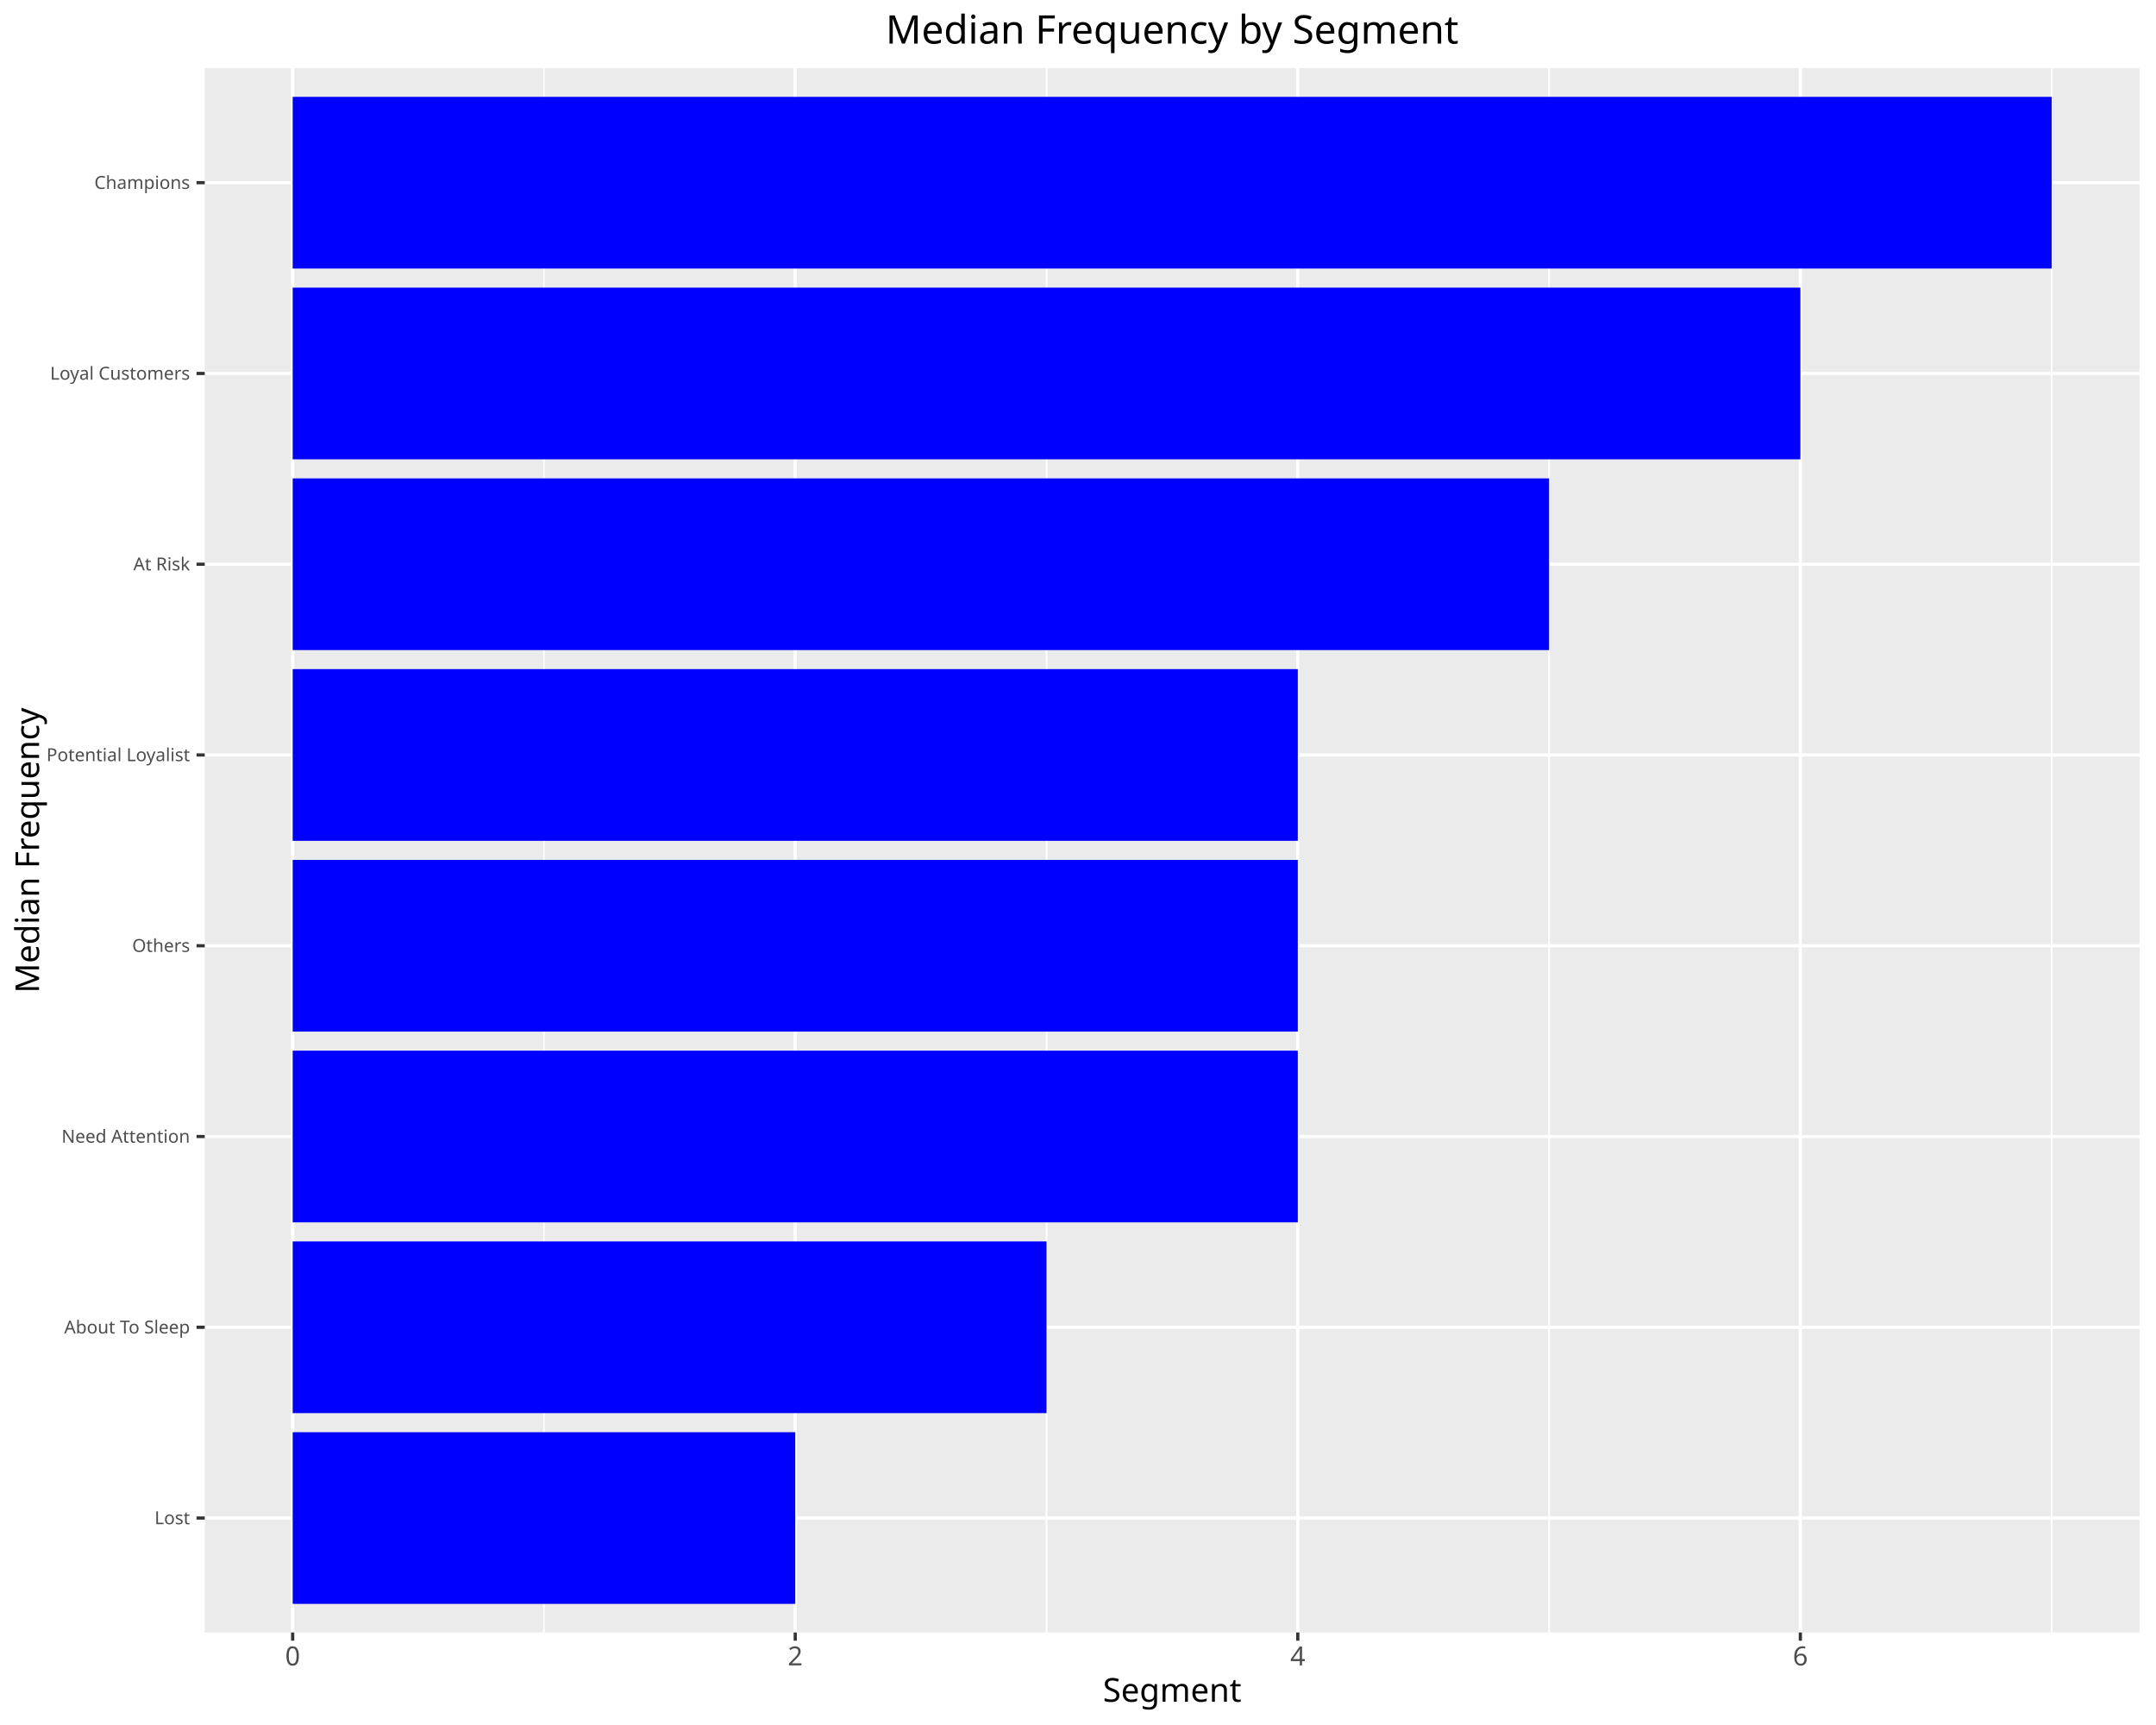
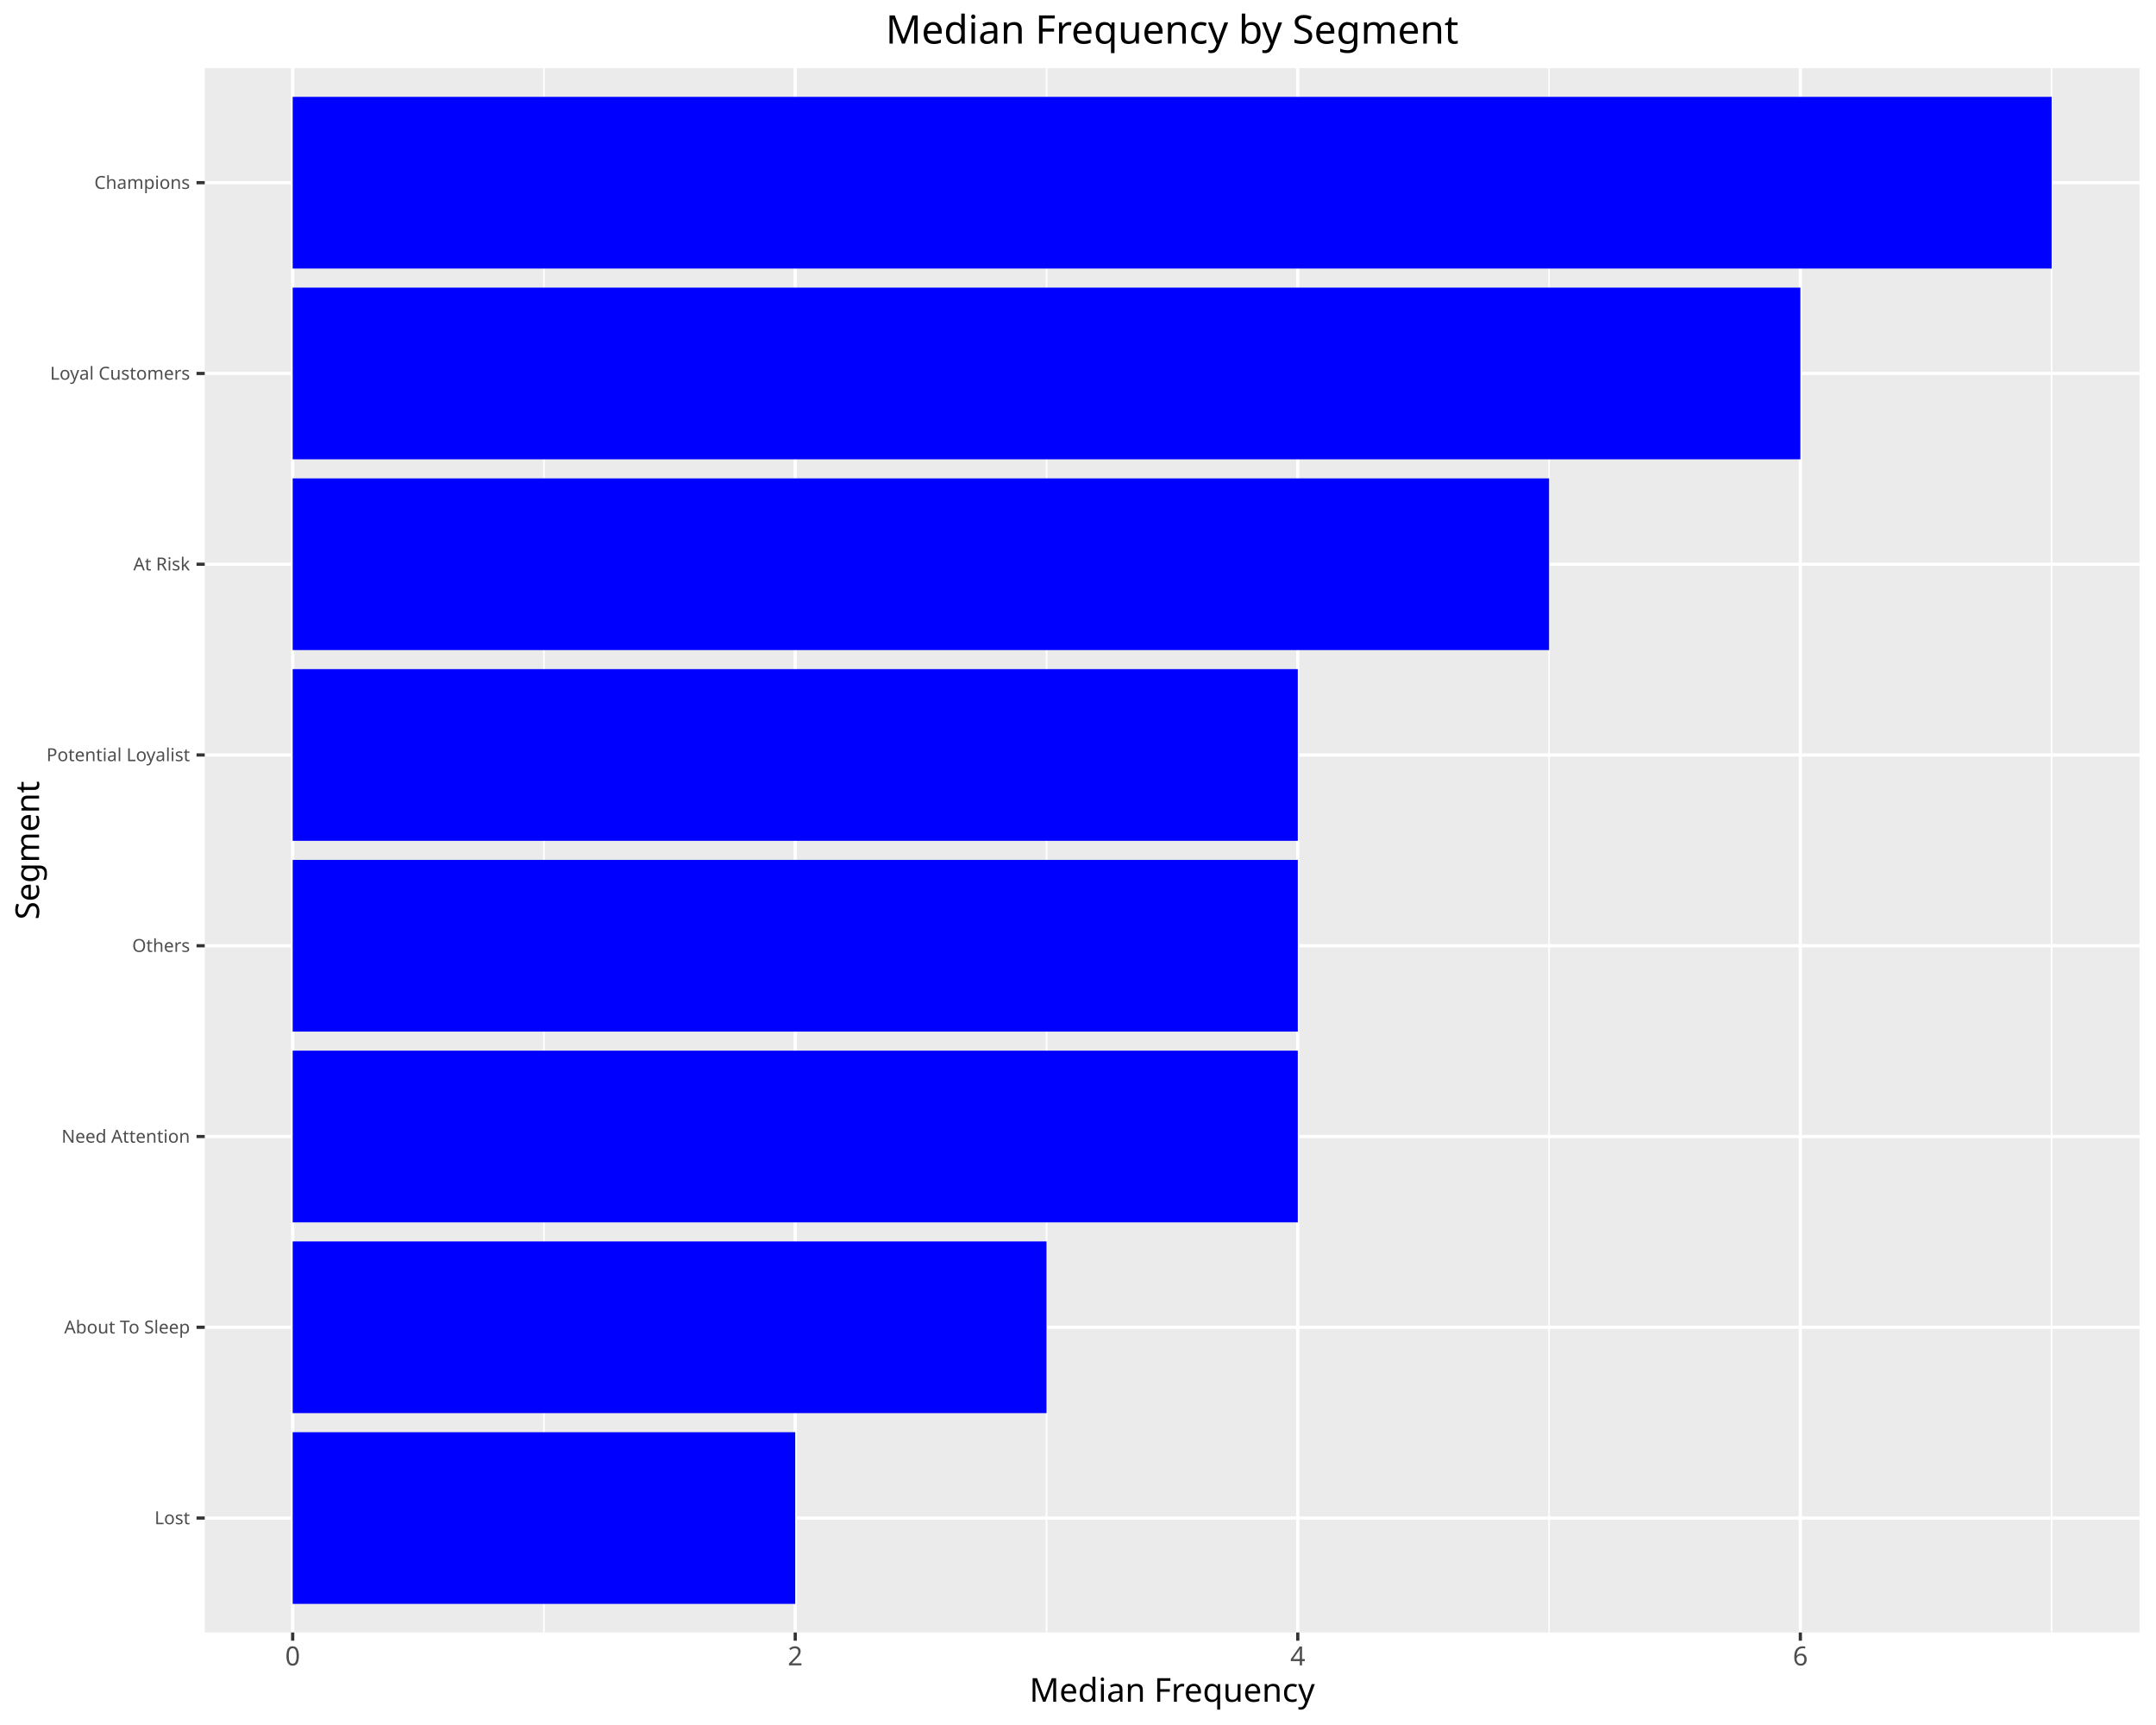
<svg xmlns="http://www.w3.org/2000/svg" class="svglite" data-engine-version="2.0" width="720.00pt" height="576.00pt" viewBox="0 0 720.00 576.00">
  <defs>
    <style type="text/css">
    .svglite line, .svglite polyline, .svglite polygon, .svglite path, .svglite rect, .svglite circle {
      fill: none;
      stroke: #000000;
      stroke-linecap: round;
      stroke-linejoin: round;
      stroke-miterlimit: 10.00;
    }
  </style>
  </defs>
  <rect width="100%" height="100%" style="stroke: none; fill: #FFFFFF;" />
  <defs>
    <clipPath id="cpMC4wMHw3MjAuMDB8MC4wMHw1NzYuMDA=">
      <rect x="0.00" y="0.00" width="720.00" height="576.00" />
    </clipPath>
  </defs>
  <g clip-path="url(#cpMC4wMHw3MjAuMDB8MC4wMHw1NzYuMDA=)">
    <rect x="0.00" y="0.00" width="720.00" height="576.00" style="stroke-width: 1.07; stroke: #FFFFFF; fill: #FFFFFF;" />
  </g>
  <defs>
    <clipPath id="cpNjguMzd8NzE0LjUyfDIyLjc4fDU0NS4xMQ==">
      <rect x="68.37" y="22.78" width="646.15" height="522.33" />
    </clipPath>
  </defs>
  <g clip-path="url(#cpNjguMzd8NzE0LjUyfDIyLjc4fDU0NS4xMQ==)">
    <rect x="68.37" y="22.78" width="646.15" height="522.33" style="stroke-width: 1.07; stroke: none; fill: #EBEBEB;" />
    <polyline points="181.65,545.11 181.65,22.78 " style="stroke-width: 0.53; stroke: #FFFFFF; stroke-linecap: butt;" />
    <polyline points="349.49,545.11 349.49,22.78 " style="stroke-width: 0.53; stroke: #FFFFFF; stroke-linecap: butt;" />
    <polyline points="517.32,545.11 517.32,22.78 " style="stroke-width: 0.53; stroke: #FFFFFF; stroke-linecap: butt;" />
    <polyline points="685.15,545.11 685.15,22.78 " style="stroke-width: 0.53; stroke: #FFFFFF; stroke-linecap: butt;" />
    <polyline points="68.37,506.89 714.52,506.89 " style="stroke-width: 1.07; stroke: #FFFFFF; stroke-linecap: butt;" />
    <polyline points="68.37,443.19 714.52,443.19 " style="stroke-width: 1.07; stroke: #FFFFFF; stroke-linecap: butt;" />
    <polyline points="68.37,379.50 714.52,379.50 " style="stroke-width: 1.07; stroke: #FFFFFF; stroke-linecap: butt;" />
    <polyline points="68.37,315.80 714.52,315.80 " style="stroke-width: 1.07; stroke: #FFFFFF; stroke-linecap: butt;" />
    <polyline points="68.37,252.10 714.52,252.10 " style="stroke-width: 1.07; stroke: #FFFFFF; stroke-linecap: butt;" />
    <polyline points="68.37,188.40 714.52,188.40 " style="stroke-width: 1.07; stroke: #FFFFFF; stroke-linecap: butt;" />
    <polyline points="68.37,124.70 714.52,124.70 " style="stroke-width: 1.07; stroke: #FFFFFF; stroke-linecap: butt;" />
    <polyline points="68.37,61.00 714.52,61.00 " style="stroke-width: 1.07; stroke: #FFFFFF; stroke-linecap: butt;" />
    <polyline points="97.74,545.11 97.74,22.78 " style="stroke-width: 1.07; stroke: #FFFFFF; stroke-linecap: butt;" />
    <polyline points="265.57,545.11 265.57,22.78 " style="stroke-width: 1.07; stroke: #FFFFFF; stroke-linecap: butt;" />
    <polyline points="433.40,545.11 433.40,22.78 " style="stroke-width: 1.07; stroke: #FFFFFF; stroke-linecap: butt;" />
    <polyline points="601.23,545.11 601.23,22.78 " style="stroke-width: 1.07; stroke: #FFFFFF; stroke-linecap: butt;" />
    <rect x="97.74" y="478.23" width="167.83" height="57.33" style="stroke-width: 1.07; stroke: none; stroke-linecap: butt; stroke-linejoin: miter; fill: #0000FF;" />
    <rect x="97.74" y="414.53" width="251.75" height="57.33" style="stroke-width: 1.07; stroke: none; stroke-linecap: butt; stroke-linejoin: miter; fill: #0000FF;" />
    <rect x="97.74" y="350.83" width="335.66" height="57.33" style="stroke-width: 1.07; stroke: none; stroke-linecap: butt; stroke-linejoin: miter; fill: #0000FF;" />
    <rect x="97.74" y="223.43" width="335.66" height="57.33" style="stroke-width: 1.07; stroke: none; stroke-linecap: butt; stroke-linejoin: miter; fill: #0000FF;" />
    <rect x="97.74" y="287.13" width="335.66" height="57.33" style="stroke-width: 1.07; stroke: none; stroke-linecap: butt; stroke-linejoin: miter; fill: #0000FF;" />
    <rect x="97.74" y="159.74" width="419.58" height="57.33" style="stroke-width: 1.07; stroke: none; stroke-linecap: butt; stroke-linejoin: miter; fill: #0000FF;" />
    <rect x="97.74" y="96.04" width="503.50" height="57.33" style="stroke-width: 1.07; stroke: none; stroke-linecap: butt; stroke-linejoin: miter; fill: #0000FF;" />
    <rect x="97.74" y="32.34" width="587.41" height="57.33" style="stroke-width: 1.07; stroke: none; stroke-linecap: butt; stroke-linejoin: miter; fill: #0000FF;" />
  </g>
  <g clip-path="url(#cpMC4wMHw3MjAuMDB8MC4wMHw1NzYuMDA=)">
    <text x="63.44" y="508.96" text-anchor="end" style="font-size: 6.00px; fill: #4D4D4D; font-family: sans;" textLength="11.34px" lengthAdjust="spacingAndGlyphs">Lost</text>
    <text x="63.44" y="445.26" text-anchor="end" style="font-size: 6.00px; fill: #4D4D4D; font-family: sans;" textLength="41.36px" lengthAdjust="spacingAndGlyphs">About To Sleep</text>
    <text x="63.44" y="381.56" text-anchor="end" style="font-size: 6.00px; fill: #4D4D4D; font-family: sans;" textLength="39.70px" lengthAdjust="spacingAndGlyphs">Need Attention</text>
    <text x="63.44" y="317.86" text-anchor="end" style="font-size: 6.00px; fill: #4D4D4D; font-family: sans;" textLength="18.01px" lengthAdjust="spacingAndGlyphs">Others</text>
    <text x="63.44" y="254.16" text-anchor="end" style="font-size: 6.00px; fill: #4D4D4D; font-family: sans;" textLength="45.36px" lengthAdjust="spacingAndGlyphs">Potential Loyalist</text>
    <text x="63.44" y="190.46" text-anchor="end" style="font-size: 6.00px; fill: #4D4D4D; font-family: sans;" textLength="19.01px" lengthAdjust="spacingAndGlyphs">At Risk</text>
    <text x="63.44" y="126.77" text-anchor="end" style="font-size: 6.00px; fill: #4D4D4D; font-family: sans;" textLength="45.03px" lengthAdjust="spacingAndGlyphs">Loyal Customers</text>
    <text x="63.44" y="63.07" text-anchor="end" style="font-size: 6.00px; fill: #4D4D4D; font-family: sans;" textLength="30.36px" lengthAdjust="spacingAndGlyphs">Champions</text>
    <polyline points="65.63,506.89 68.37,506.89 " style="stroke-width: 1.07; stroke: #333333; stroke-linecap: butt;" />
    <polyline points="65.63,443.19 68.37,443.19 " style="stroke-width: 1.07; stroke: #333333; stroke-linecap: butt;" />
    <polyline points="65.63,379.50 68.37,379.50 " style="stroke-width: 1.07; stroke: #333333; stroke-linecap: butt;" />
    <polyline points="65.63,315.80 68.37,315.80 " style="stroke-width: 1.07; stroke: #333333; stroke-linecap: butt;" />
    <polyline points="65.63,252.10 68.37,252.10 " style="stroke-width: 1.07; stroke: #333333; stroke-linecap: butt;" />
    <polyline points="65.63,188.40 68.37,188.40 " style="stroke-width: 1.07; stroke: #333333; stroke-linecap: butt;" />
    <polyline points="65.63,124.70 68.37,124.70 " style="stroke-width: 1.07; stroke: #333333; stroke-linecap: butt;" />
    <polyline points="65.63,61.00 68.37,61.00 " style="stroke-width: 1.07; stroke: #333333; stroke-linecap: butt;" />
    <polyline points="97.74,547.85 97.74,545.11 " style="stroke-width: 1.07; stroke: #333333; stroke-linecap: butt;" />
    <polyline points="265.57,547.85 265.57,545.11 " style="stroke-width: 1.07; stroke: #333333; stroke-linecap: butt;" />
    <polyline points="433.40,547.85 433.40,545.11 " style="stroke-width: 1.07; stroke: #333333; stroke-linecap: butt;" />
    <polyline points="601.23,547.85 601.23,545.11 " style="stroke-width: 1.07; stroke: #333333; stroke-linecap: butt;" />
    <text x="97.74" y="556.10" text-anchor="middle" style="font-size: 8.80px; fill: #4D4D4D; font-family: sans;" textLength="4.89px" lengthAdjust="spacingAndGlyphs">0</text>
    <text x="265.57" y="556.10" text-anchor="middle" style="font-size: 8.80px; fill: #4D4D4D; font-family: sans;" textLength="4.89px" lengthAdjust="spacingAndGlyphs">2</text>
    <text x="433.40" y="556.10" text-anchor="middle" style="font-size: 8.80px; fill: #4D4D4D; font-family: sans;" textLength="4.89px" lengthAdjust="spacingAndGlyphs">4</text>
    <text x="601.23" y="556.10" text-anchor="middle" style="font-size: 8.80px; fill: #4D4D4D; font-family: sans;" textLength="4.89px" lengthAdjust="spacingAndGlyphs">6</text>
-     <text x="391.44" y="568.24" text-anchor="middle" style="font-size: 11.00px; font-family: sans;" textLength="44.04px" lengthAdjust="spacingAndGlyphs">Segment</text>
-     <text transform="translate(13.05,283.95) rotate(-90)" text-anchor="middle" style="font-size: 11.00px; font-family: sans;" textLength="91.12px" lengthAdjust="spacingAndGlyphs">Median Frequency</text>
-     <text x="391.44" y="14.56" text-anchor="middle" style="font-size: 13.20px; font-family: sans;" textLength="183.47px" lengthAdjust="spacingAndGlyphs">Median Frequency by Segment</text>
+     <text x="391.44" y="568.24" text-anchor="middle" style="font-size: 11.00px; font-family: sans;" textLength="91.12px" lengthAdjust="spacingAndGlyphs">Median Frequency</text>
+     <text transform="translate(13.05,283.95) rotate(-90)" text-anchor="middle" style="font-size: 11.00px; font-family: sans;" textLength="44.04px" lengthAdjust="spacingAndGlyphs">Segment</text>
+     <text x="391.44" y="14.56" text-anchor="middle" style="font-size: 13.20px; font-family: sans;" textLength="187.13px" lengthAdjust="spacingAndGlyphs">Median Frequency  by Segment</text>
  </g>
</svg>
